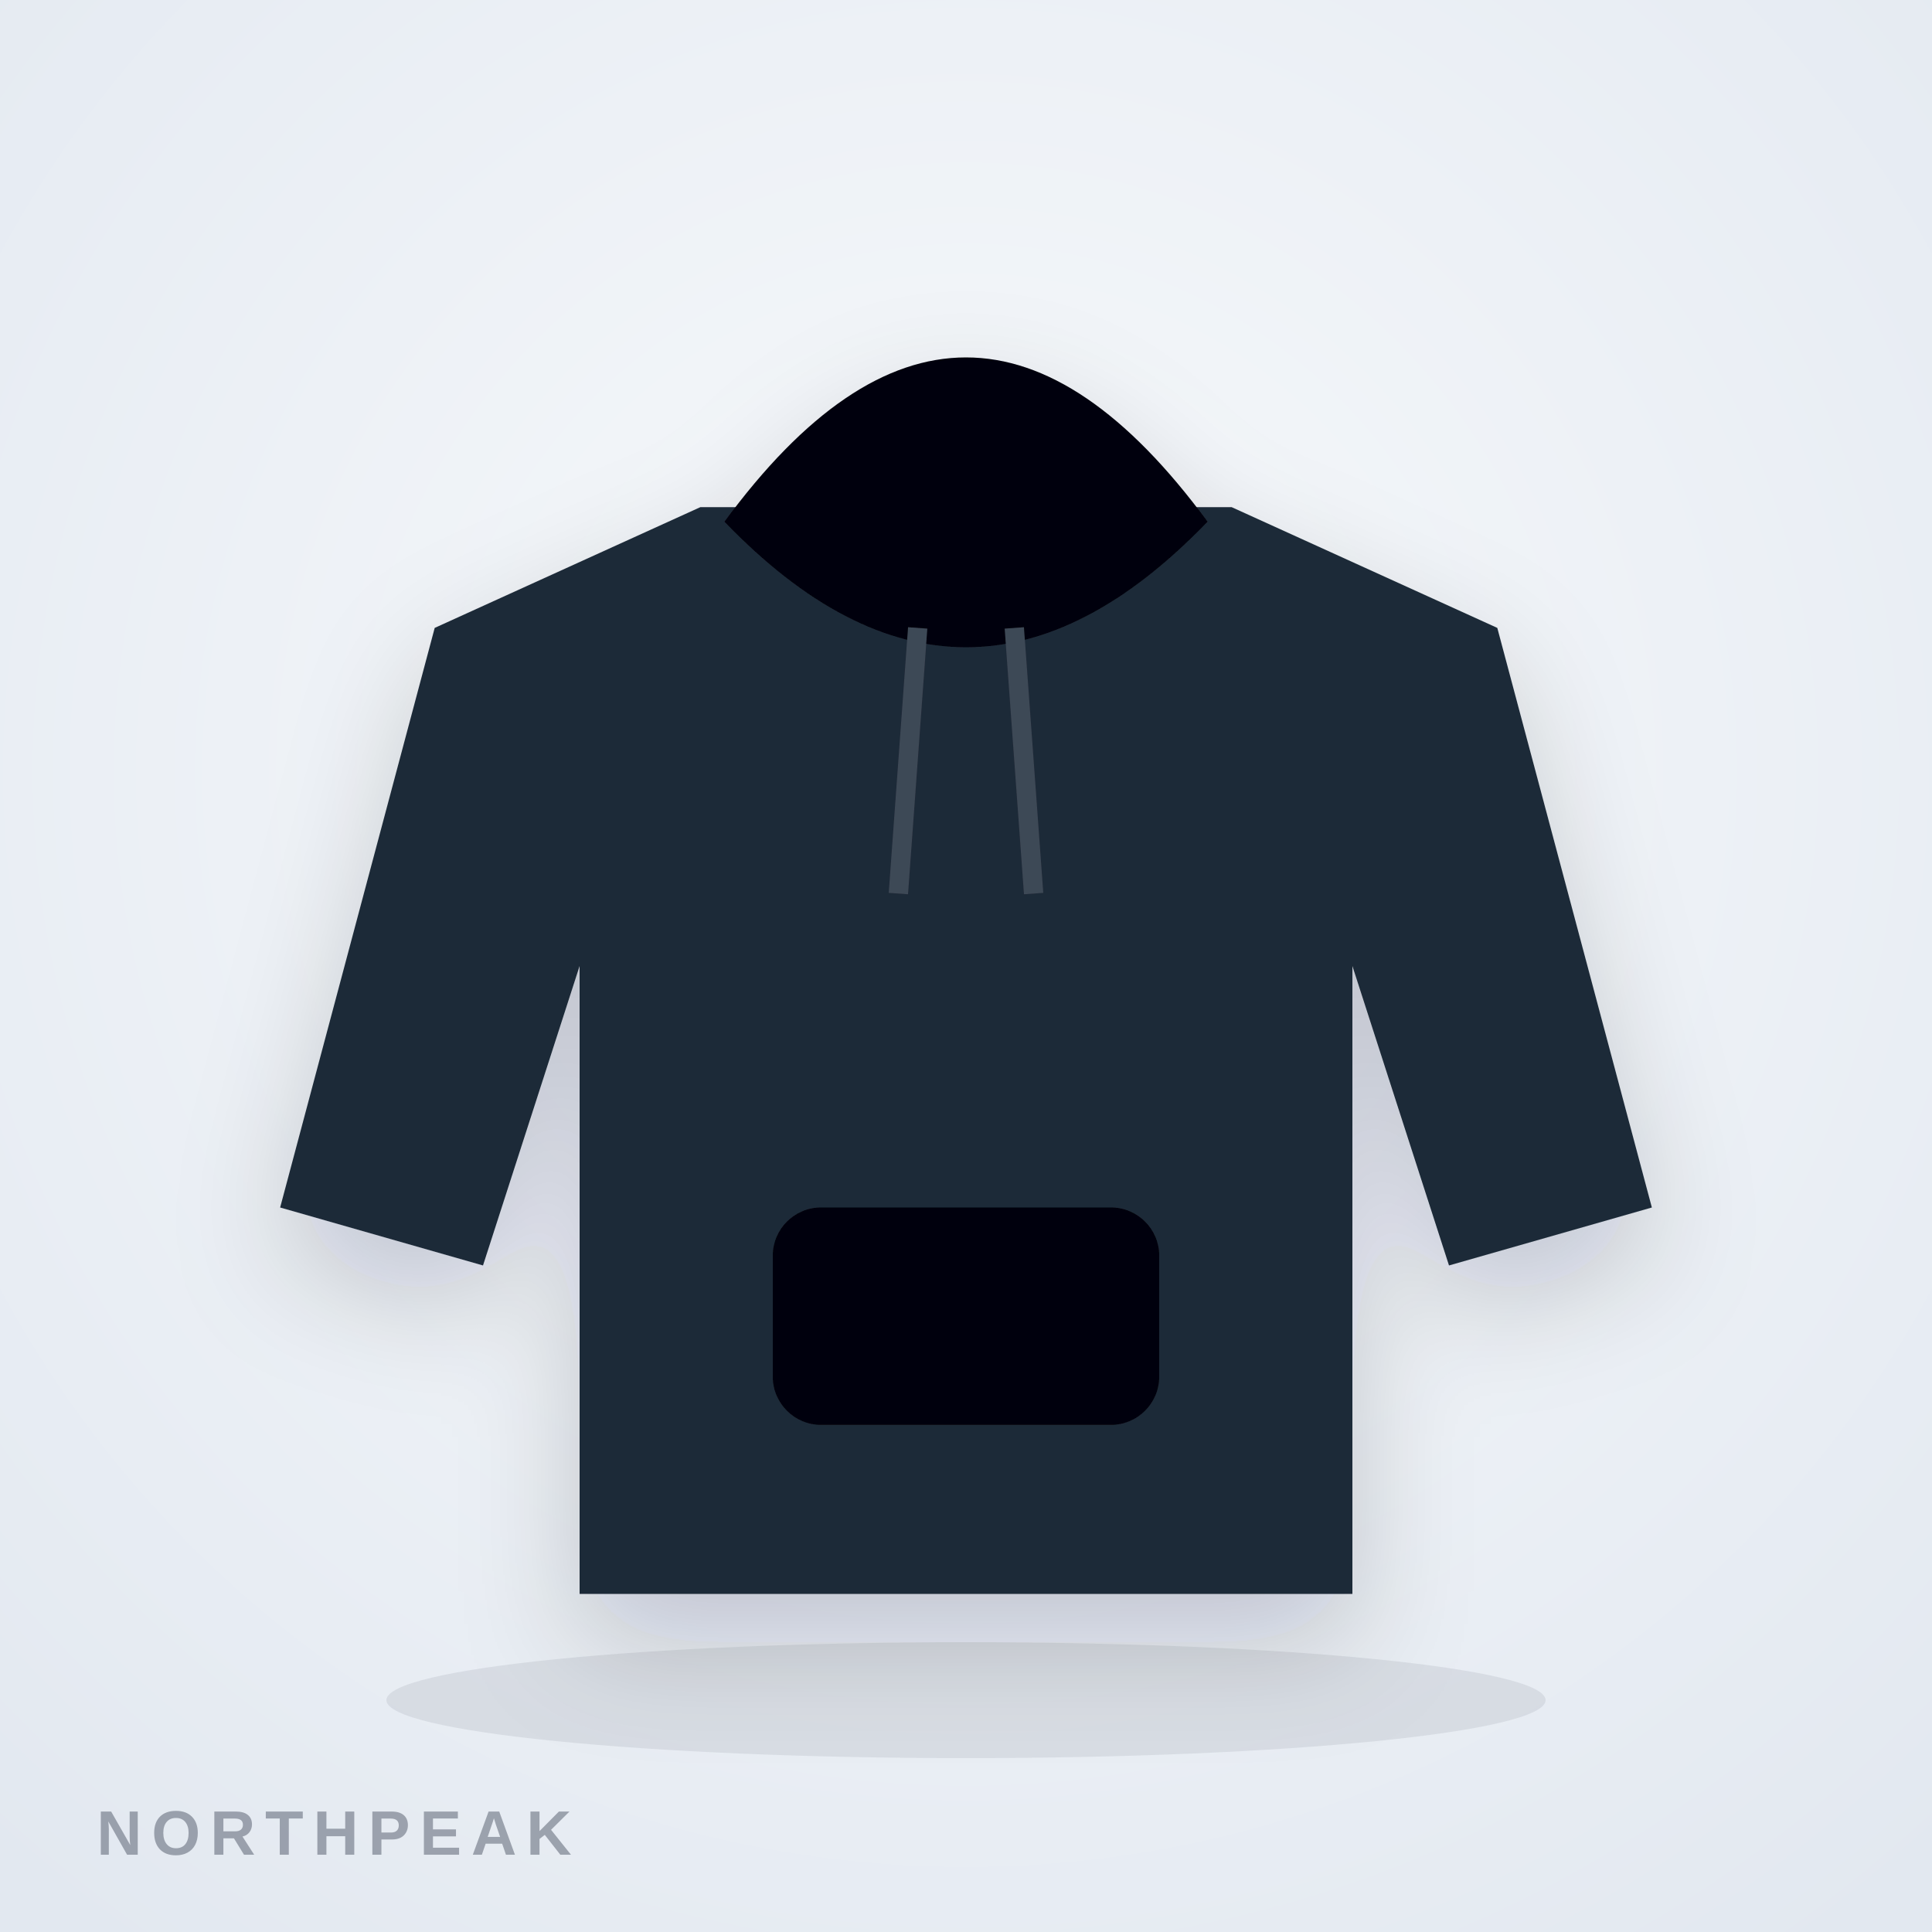
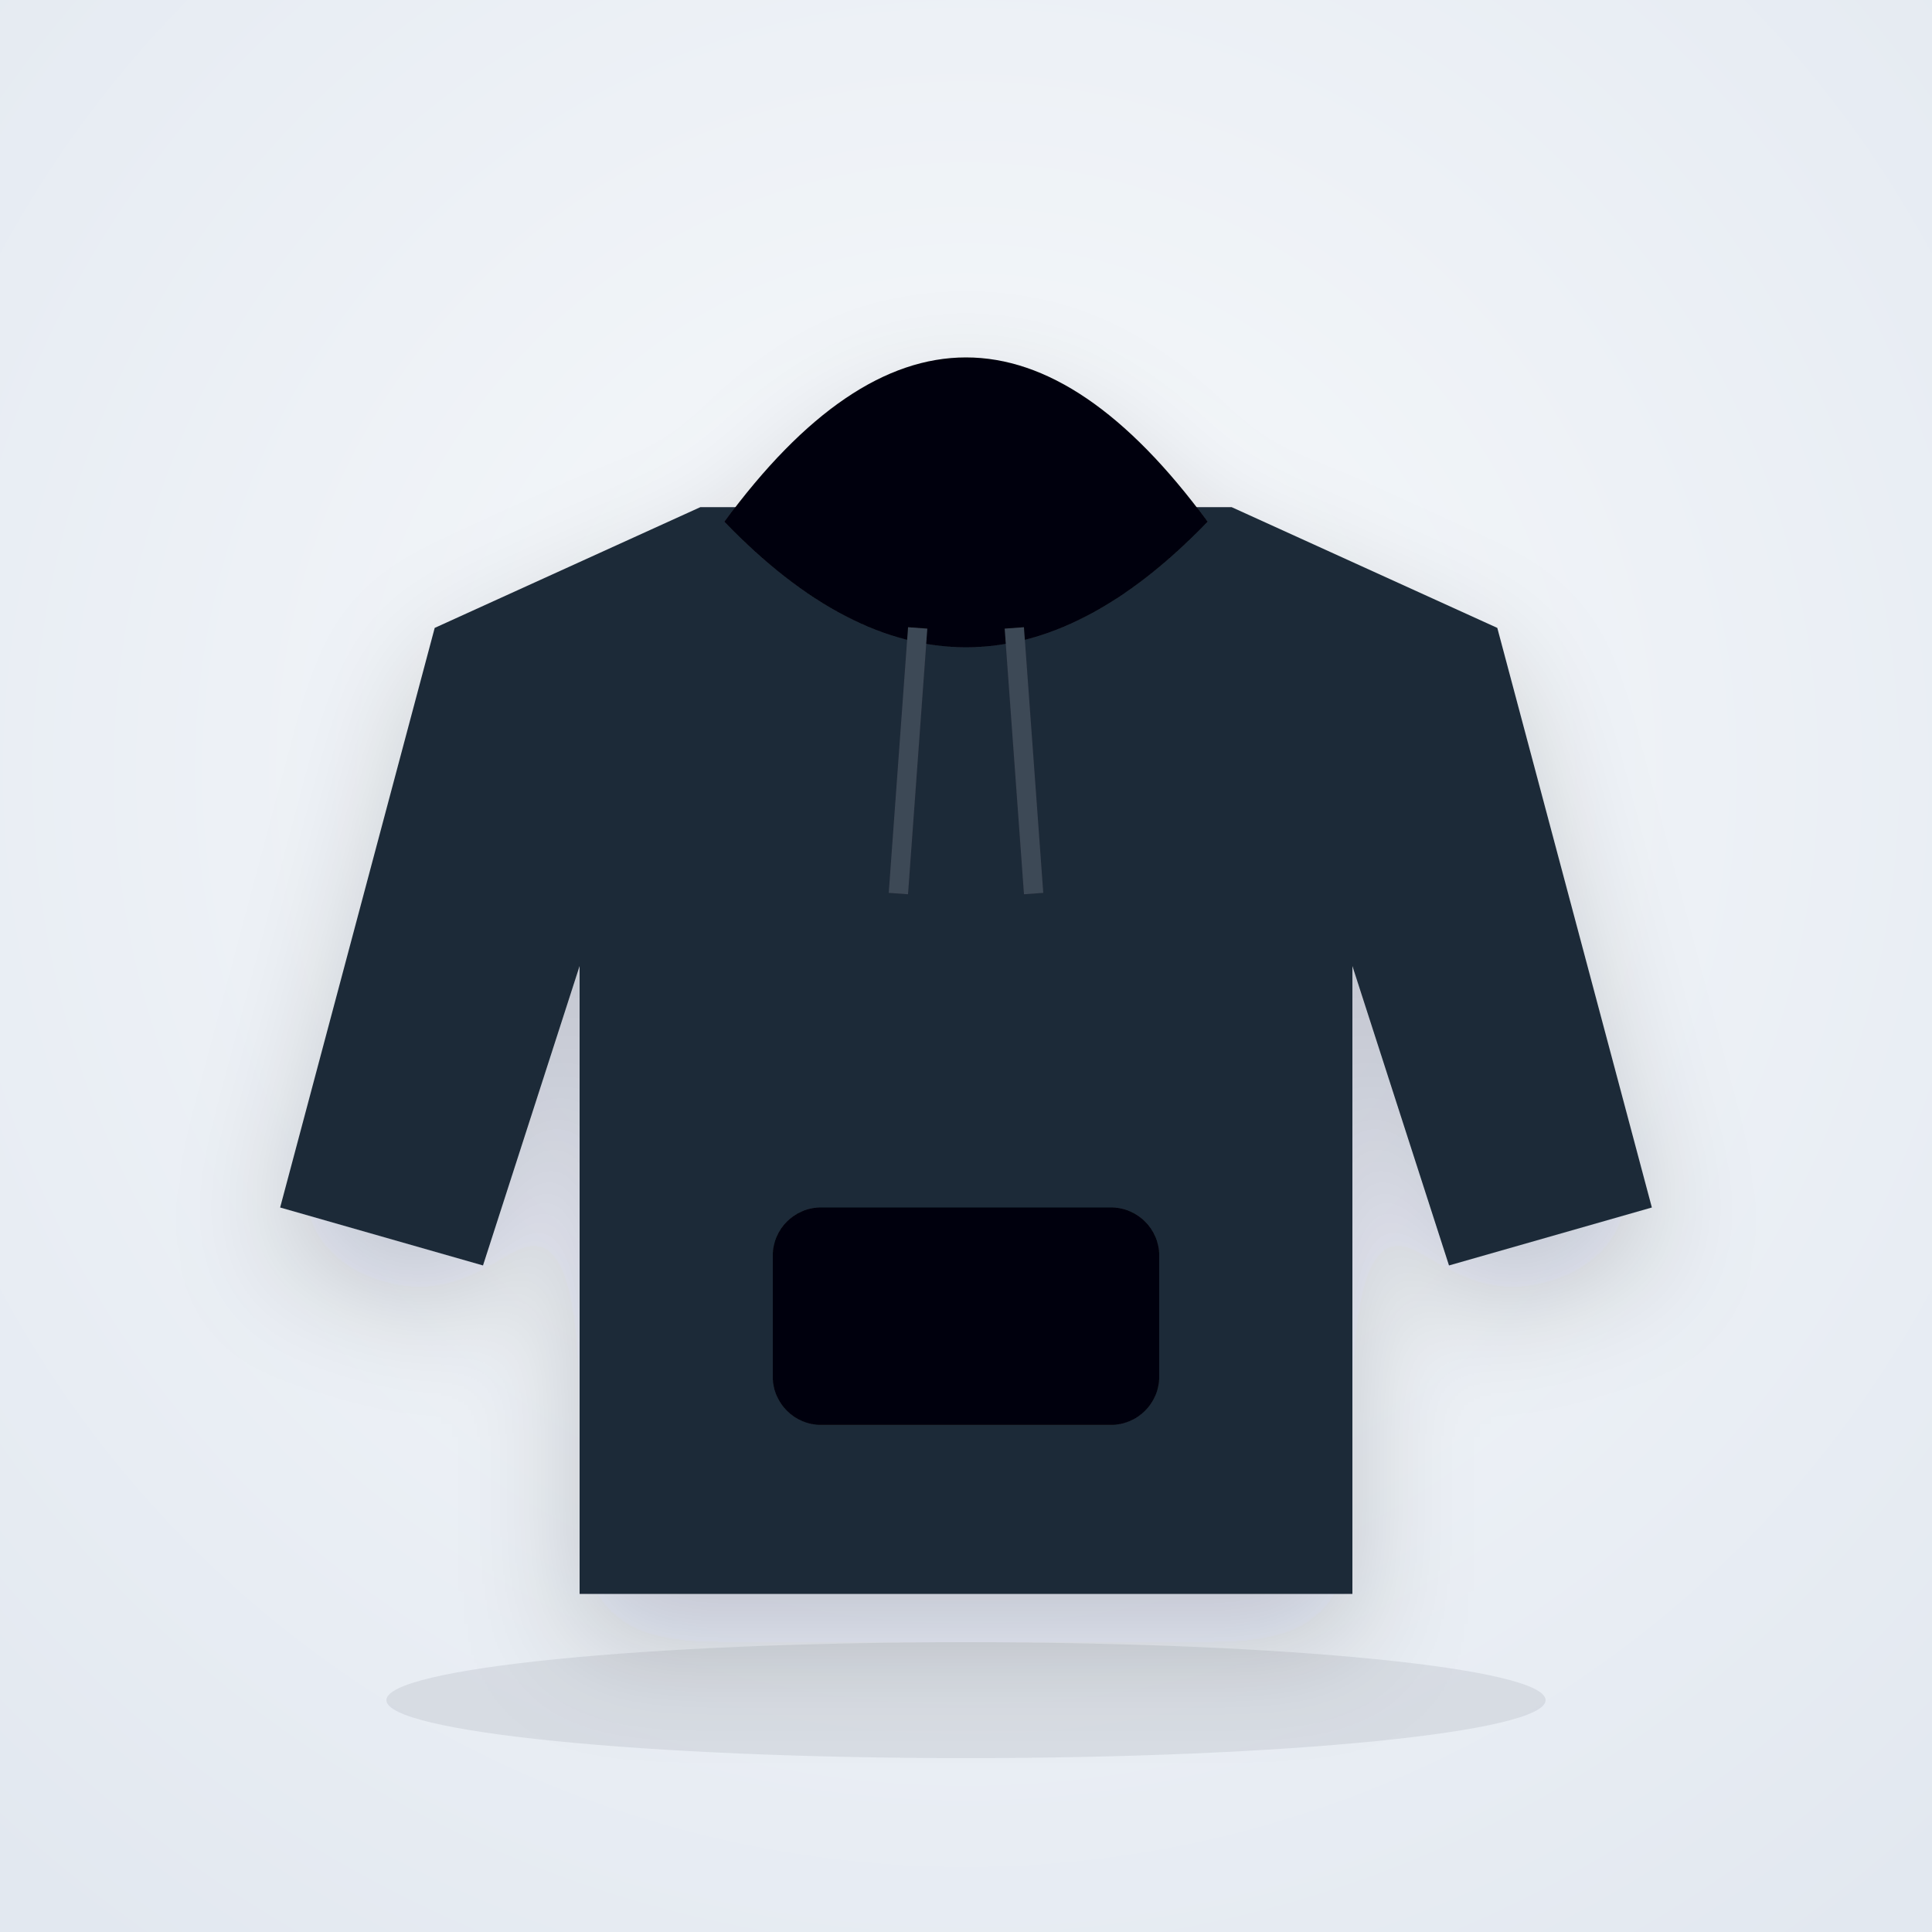
<svg xmlns="http://www.w3.org/2000/svg" viewBox="0 0 400 400" width="800" height="800">
  <defs>
    <radialGradient id="bg" cx="50%" cy="40%" r="75%">
      <stop offset="0" stop-color="#f8fafc" />
      <stop offset="1" stop-color="#e2e8f0" />
    </radialGradient>
    <linearGradient id="screen" x1="0" y1="0" x2="1" y2="1">
      <stop offset="0" stop-color="#6366f1" />
      <stop offset=".5" stop-color="#ec4899" />
      <stop offset="1" stop-color="#f59e0b" />
    </linearGradient>
    <filter id="sh" x="-20%" y="-20%" width="140%" height="140%">
      <feDropShadow dx="0" dy="10" stdDeviation="12" flood-color="#0f172a" flood-opacity=".18" />
    </filter>
  </defs>
  <rect width="400" height="400" fill="url(#bg)" />
  <ellipse cx="200" cy="352" rx="120" ry="12" fill="#0f172a" opacity=".08" />
  <g filter="url(#sh)" transform="translate(200 200) rotate(0) scale(1) translate(-200 -200)">
    <path d="M145 105 L90 130 L58 250 L100 262 L120 200 L120 330 L280 330 L280 200 L300 262 L342 250 L310 130 L255 105Z" fill="#1f2937" />
    <path d="M150 108 Q200 40 250 108 Q200 160 150 108Z" fill="#000009" />
    <rect x="160" y="250" width="80" height="45" rx="10" fill="#000009" />
    <line x1="190" y1="130" x2="186" y2="185" stroke="#3e4856" stroke-width="4" />
    <line x1="210" y1="130" x2="214" y2="185" stroke="#3e4856" stroke-width="4" />
  </g>
-   <text x="20" y="384" font-family="Arial, sans-serif" font-size="13" font-weight="700" letter-spacing="2" fill="#0f172a" opacity=".35">NORTHPEAK</text>
</svg>
